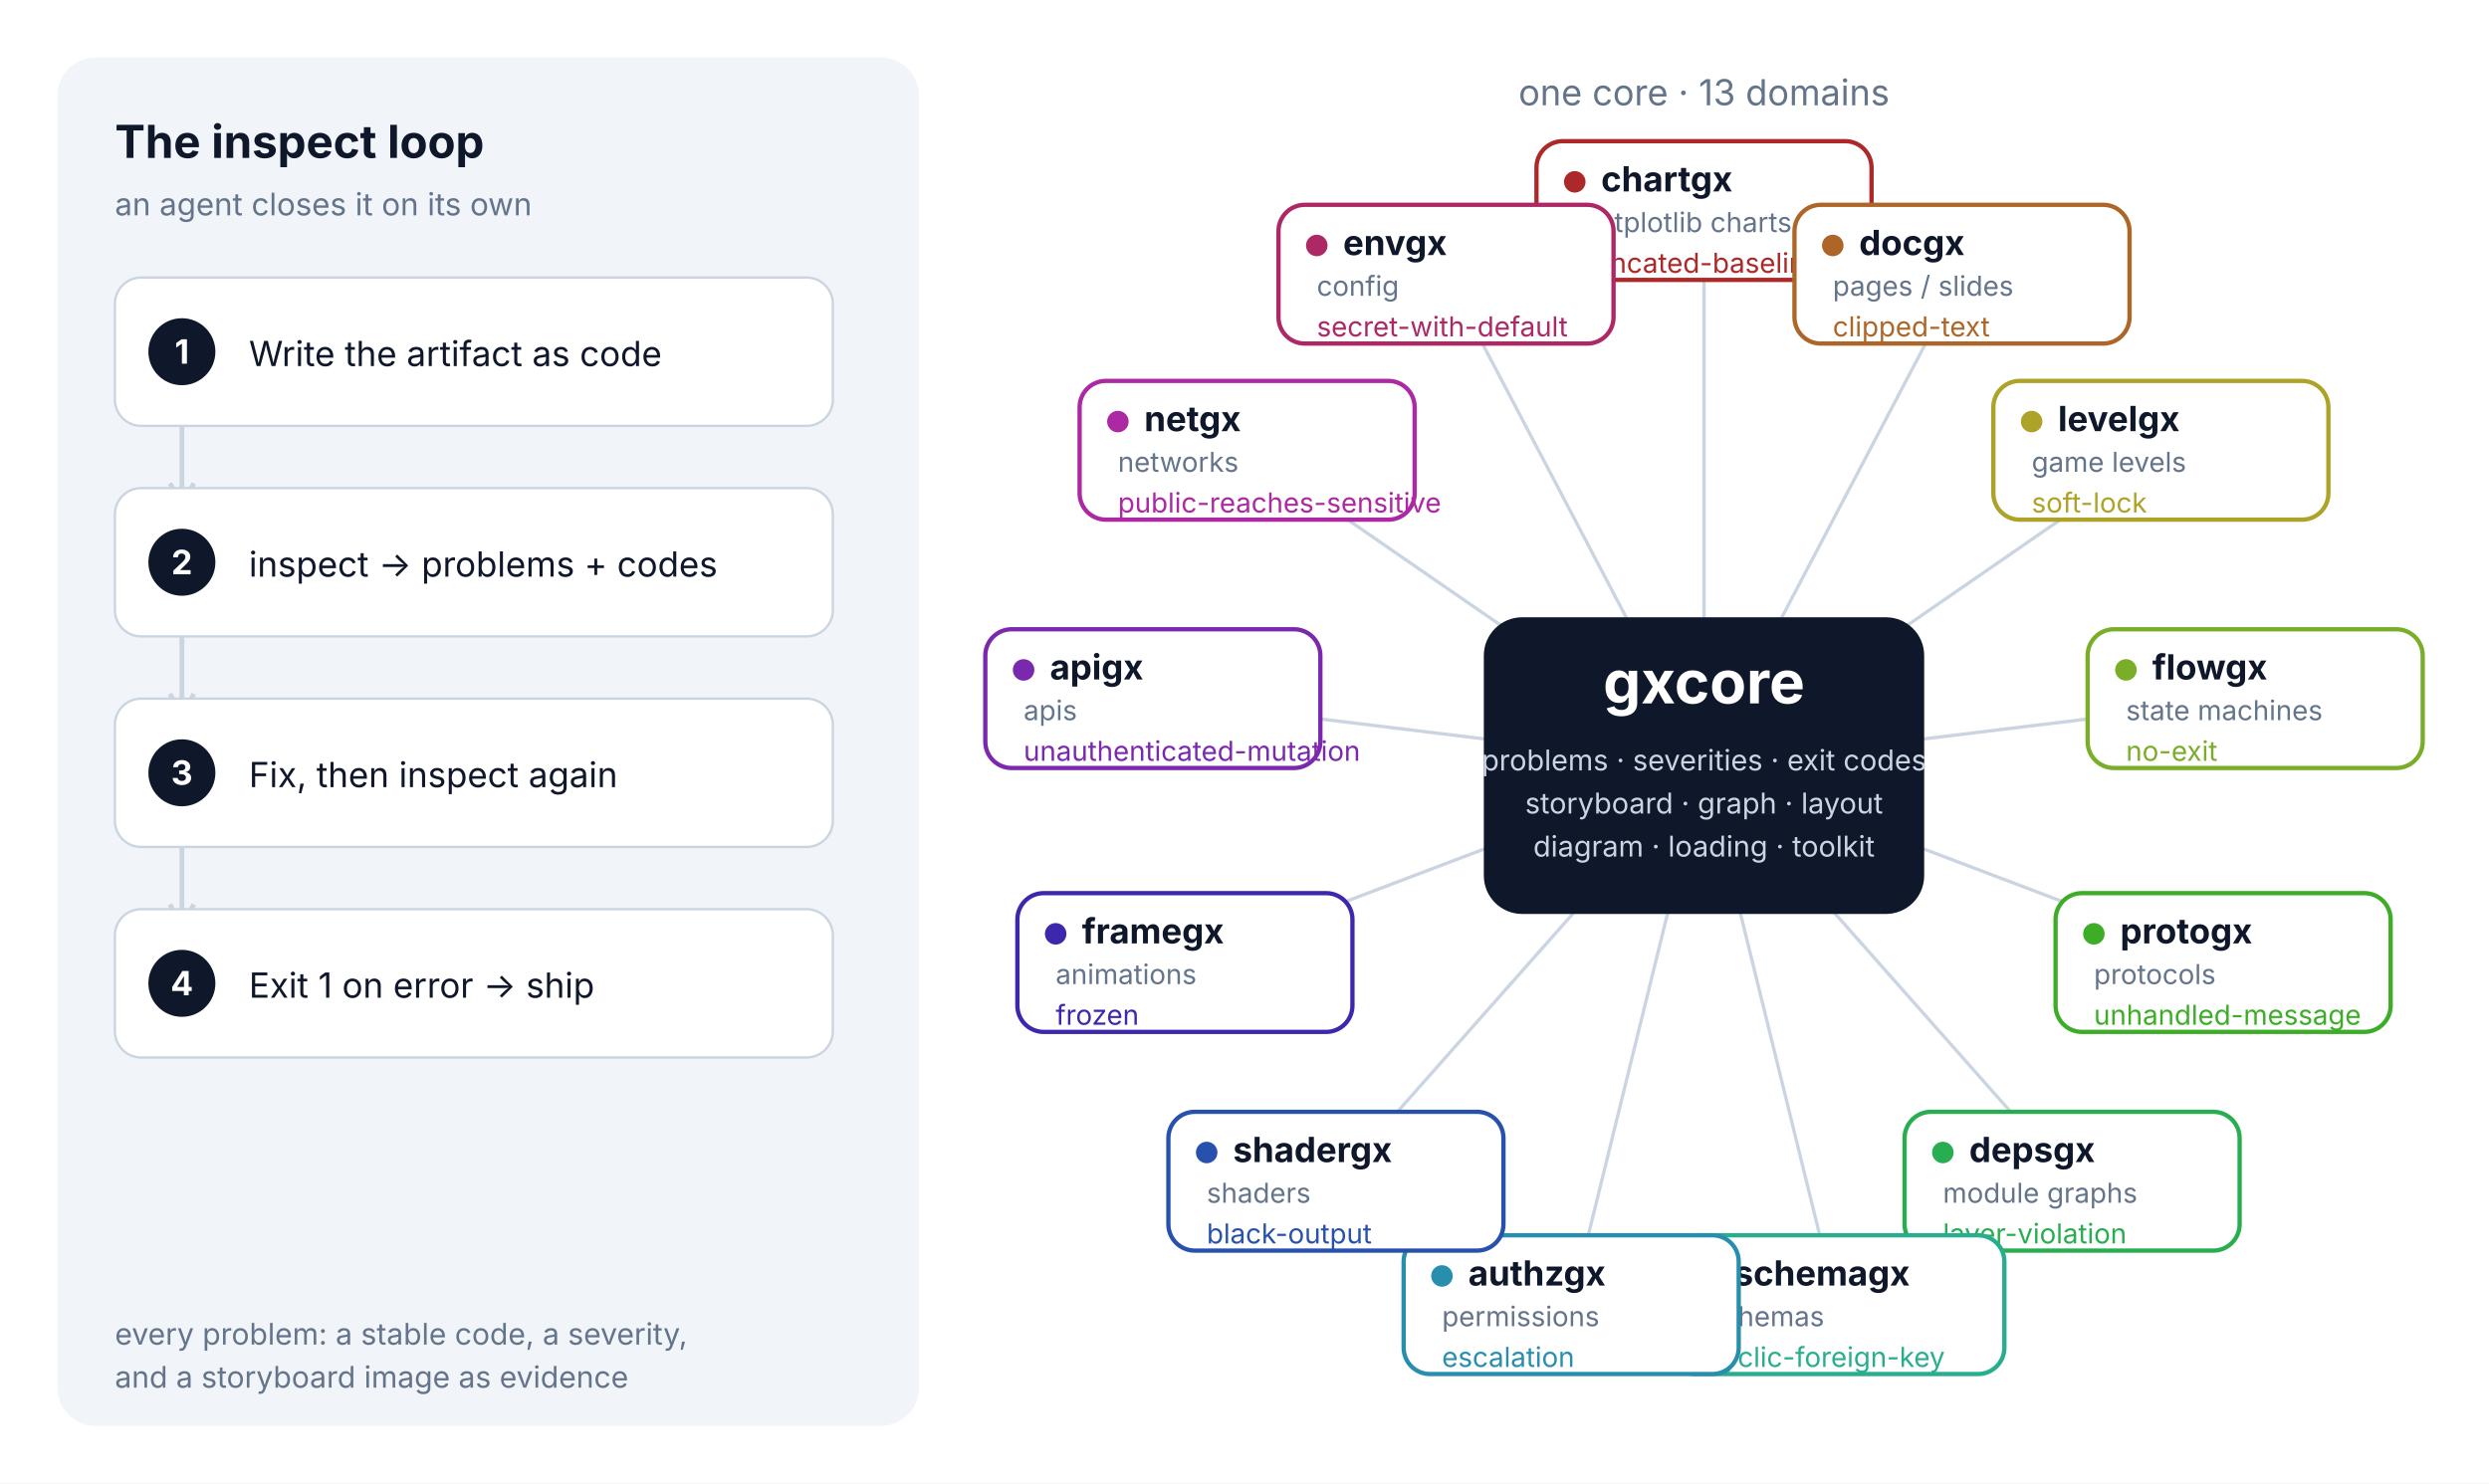
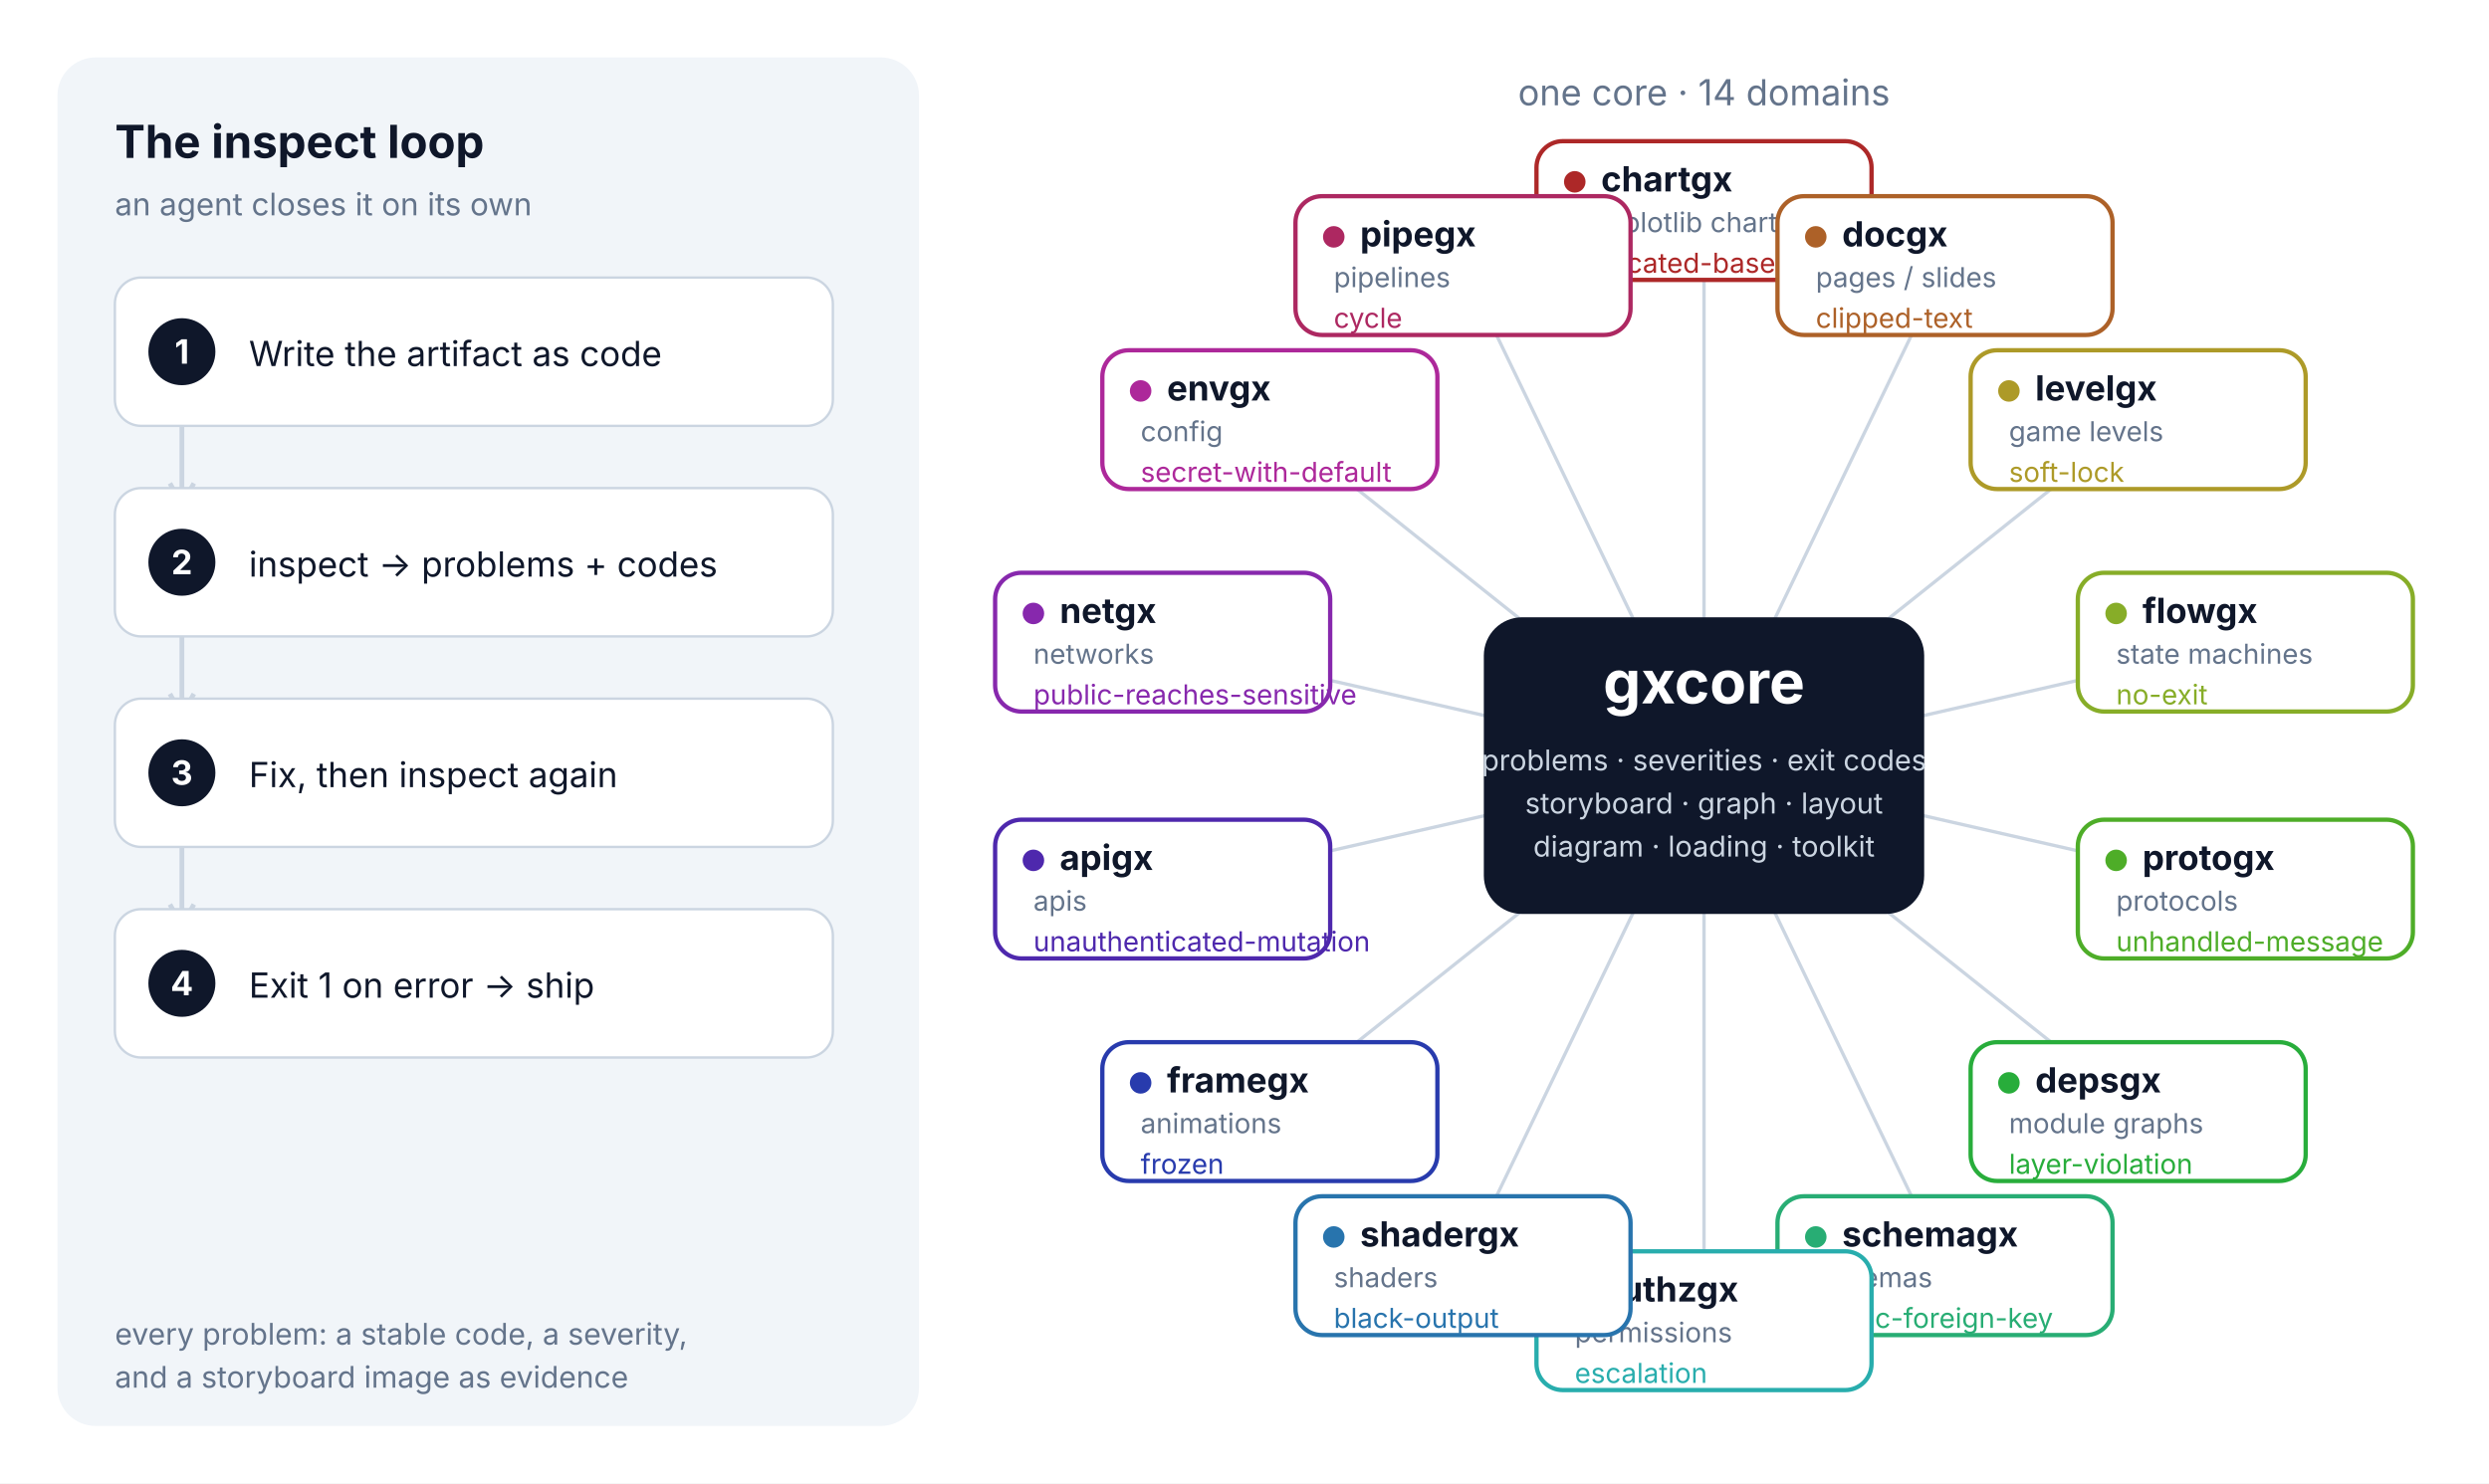
<svg xmlns="http://www.w3.org/2000/svg" width="1040" height="620" viewBox="0 0 1040 620" role="img" aria-labelledby="t d" font-family="Inter,Segoe UI,Helvetica,Arial,sans-serif">
  <rect width="1040" height="620" fill="#ffffff" />
  <rect x="24" y="24" width="360" height="572" rx="16" fill="#f1f5f9" />
  <text x="48" y="66" font-size="19" font-weight="700" fill="#0f172a">The inspect loop</text>
  <text x="48" y="90" font-size="13" fill="#64748b">an agent closes it on its own</text>
  <rect x="48" y="116.0" width="300" height="62" rx="11" fill="#ffffff" stroke="#cbd5e1" />
  <circle cx="76" cy="147.0" r="14" fill="#0f172a" />
  <text x="76" y="152.0" font-size="14" font-weight="700" fill="#ffffff" text-anchor="middle">1</text>
  <text x="104" y="153.0" font-size="14.5" fill="#0f172a">Write the artifact as code</text>
  <line x1="76" y1="178.0" x2="76" y2="204.0" stroke="#cbd5e1" stroke-width="2" />
  <path d="M71 202.0 L76 211.0 L81 202.0" fill="none" stroke="#cbd5e1" stroke-width="2" />
  <rect x="48" y="204.0" width="300" height="62" rx="11" fill="#ffffff" stroke="#cbd5e1" />
  <circle cx="76" cy="235.0" r="14" fill="#0f172a" />
  <text x="76" y="240.0" font-size="14" font-weight="700" fill="#ffffff" text-anchor="middle">2</text>
  <text x="104" y="241.0" font-size="14.5" fill="#0f172a">inspect → problems + codes</text>
  <line x1="76" y1="266.0" x2="76" y2="292.0" stroke="#cbd5e1" stroke-width="2" />
  <path d="M71 290.0 L76 299.0 L81 290.0" fill="none" stroke="#cbd5e1" stroke-width="2" />
  <rect x="48" y="292.0" width="300" height="62" rx="11" fill="#ffffff" stroke="#cbd5e1" />
  <circle cx="76" cy="323.0" r="14" fill="#0f172a" />
  <text x="76" y="328.0" font-size="14" font-weight="700" fill="#ffffff" text-anchor="middle">3</text>
  <text x="104" y="329.0" font-size="14.5" fill="#0f172a">Fix, then inspect again</text>
  <line x1="76" y1="354.0" x2="76" y2="380.0" stroke="#cbd5e1" stroke-width="2" />
  <path d="M71 378.0 L76 387.0 L81 378.0" fill="none" stroke="#cbd5e1" stroke-width="2" />
  <rect x="48" y="380.0" width="300" height="62" rx="11" fill="#ffffff" stroke="#cbd5e1" />
  <circle cx="76" cy="411.0" r="14" fill="#0f172a" />
  <text x="76" y="416.0" font-size="14" font-weight="700" fill="#ffffff" text-anchor="middle">4</text>
  <text x="104" y="417.0" font-size="14.5" fill="#0f172a">Exit 1 on error → ship</text>
  <text x="48" y="562" font-size="12.5" fill="#64748b">every problem: a stable code, a severity,</text>
  <text x="48" y="580" font-size="12.5" fill="#64748b">and a storyboard image as evidence</text>
-   <text x="712" y="44" font-size="15" fill="#64748b" text-anchor="middle">one core · 13 domains</text>
+   <text x="712" y="44" font-size="15" fill="#64748b" text-anchor="middle">one core · 14 domains</text>
  <line x1="712.0" y1="320.0" x2="712.0" y2="88.0" stroke="#cbd5e1" stroke-width="1.4" />
-   <line x1="712.0" y1="320.0" x2="819.8" y2="114.6" stroke="#cbd5e1" stroke-width="1.4" />
-   <line x1="712.0" y1="320.0" x2="902.9" y2="188.2" stroke="#cbd5e1" stroke-width="1.4" />
-   <line x1="712.0" y1="320.0" x2="942.3" y2="292.0" stroke="#cbd5e1" stroke-width="1.4" />
-   <line x1="712.0" y1="320.0" x2="928.9" y2="402.3" stroke="#cbd5e1" stroke-width="1.4" />
-   <line x1="712.0" y1="320.0" x2="865.8" y2="493.7" stroke="#cbd5e1" stroke-width="1.4" />
-   <line x1="712.0" y1="320.0" x2="767.5" y2="545.3" stroke="#cbd5e1" stroke-width="1.4" />
-   <line x1="712.0" y1="320.0" x2="656.5" y2="545.3" stroke="#cbd5e1" stroke-width="1.4" />
-   <line x1="712.0" y1="320.0" x2="558.2" y2="493.7" stroke="#cbd5e1" stroke-width="1.4" />
-   <line x1="712.0" y1="320.0" x2="495.1" y2="402.3" stroke="#cbd5e1" stroke-width="1.4" />
-   <line x1="712.0" y1="320.0" x2="481.7" y2="292.0" stroke="#cbd5e1" stroke-width="1.4" />
-   <line x1="712.0" y1="320.0" x2="521.1" y2="188.2" stroke="#cbd5e1" stroke-width="1.4" />
-   <line x1="712.0" y1="320.0" x2="604.2" y2="114.6" stroke="#cbd5e1" stroke-width="1.4" />
+   <line x1="712.0" y1="320.0" x2="812.7" y2="111.0" stroke="#cbd5e1" stroke-width="1.4" />
+   <line x1="712.0" y1="320.0" x2="893.4" y2="175.4" stroke="#cbd5e1" stroke-width="1.4" />
+   <line x1="712.0" y1="320.0" x2="938.2" y2="268.4" stroke="#cbd5e1" stroke-width="1.4" />
+   <line x1="712.0" y1="320.0" x2="938.2" y2="371.6" stroke="#cbd5e1" stroke-width="1.4" />
+   <line x1="712.0" y1="320.0" x2="893.4" y2="464.6" stroke="#cbd5e1" stroke-width="1.4" />
+   <line x1="712.0" y1="320.0" x2="812.7" y2="529.0" stroke="#cbd5e1" stroke-width="1.4" />
+   <line x1="712.0" y1="320.0" x2="712.0" y2="552.0" stroke="#cbd5e1" stroke-width="1.4" />
+   <line x1="712.0" y1="320.0" x2="611.3" y2="529.0" stroke="#cbd5e1" stroke-width="1.4" />
+   <line x1="712.0" y1="320.0" x2="530.6" y2="464.6" stroke="#cbd5e1" stroke-width="1.4" />
+   <line x1="712.0" y1="320.0" x2="485.8" y2="371.6" stroke="#cbd5e1" stroke-width="1.4" />
+   <line x1="712.0" y1="320.0" x2="485.8" y2="268.4" stroke="#cbd5e1" stroke-width="1.4" />
+   <line x1="712.0" y1="320.0" x2="530.6" y2="175.4" stroke="#cbd5e1" stroke-width="1.4" />
+   <line x1="712.0" y1="320.0" x2="611.3" y2="111.0" stroke="#cbd5e1" stroke-width="1.4" />
  <rect x="620" y="258" width="184" height="124" rx="16" fill="#0f172a" />
  <text x="712" y="294" font-size="25" font-weight="700" fill="#ffffff" text-anchor="middle">gxcore</text>
  <text x="712" y="322" font-size="12" fill="#cbd5e1" text-anchor="middle">problems · severities · exit codes</text>
  <text x="712" y="340" font-size="12" fill="#cbd5e1" text-anchor="middle">storyboard · graph · layout</text>
  <text x="712" y="358" font-size="12" fill="#cbd5e1" text-anchor="middle">diagram · loading · toolkit</text>
  <rect x="642.0" y="59.0" width="140.0" height="58.0" rx="11" fill="#ffffff" stroke="#ad2828" stroke-width="1.8" />
  <circle cx="658.0" cy="76.0" r="4.5" fill="#ad2828" />
  <text x="669.0" y="80.0" font-size="14.5" font-weight="700" fill="#0f172a">chartgx</text>
  <text x="658.0" y="97.0" font-size="11.5" fill="#64748b">matplotlib charts</text>
  <text x="658.0" y="114.0" font-size="11.5" fill="#ad2828">truncated-baseline</text>
-   <rect x="749.8" y="85.6" width="140.0" height="58.0" rx="11" fill="#ffffff" stroke="#ad6528" stroke-width="1.8" />
-   <circle cx="765.8" cy="102.6" r="4.5" fill="#ad6528" />
-   <text x="776.8" y="106.6" font-size="14.5" font-weight="700" fill="#0f172a">docgx</text>
-   <text x="765.8" y="123.6" font-size="11.5" fill="#64748b">pages / slides</text>
-   <text x="765.8" y="140.6" font-size="11.5" fill="#ad6528">clipped-text</text>
-   <rect x="832.9" y="159.2" width="140.0" height="58.0" rx="11" fill="#ffffff" stroke="#ada328" stroke-width="1.8" />
-   <circle cx="848.9" cy="176.2" r="4.5" fill="#ada328" />
-   <text x="859.9" y="180.2" font-size="14.5" font-weight="700" fill="#0f172a">levelgx</text>
-   <text x="848.9" y="197.2" font-size="11.5" fill="#64748b">game levels</text>
-   <text x="848.9" y="214.2" font-size="11.5" fill="#ada328">soft-lock</text>
-   <rect x="872.3" y="263.0" width="140.0" height="58.0" rx="11" fill="#ffffff" stroke="#7aad28" stroke-width="1.8" />
-   <circle cx="888.3" cy="280.0" r="4.5" fill="#7aad28" />
-   <text x="899.3" y="284.0" font-size="14.5" font-weight="700" fill="#0f172a">flowgx</text>
-   <text x="888.3" y="301.0" font-size="11.5" fill="#64748b">state machines</text>
-   <text x="888.3" y="318.0" font-size="11.5" fill="#7aad28">no-exit</text>
-   <rect x="858.9" y="373.3" width="140.0" height="58.0" rx="11" fill="#ffffff" stroke="#3dad28" stroke-width="1.8" />
-   <circle cx="874.9" cy="390.3" r="4.5" fill="#3dad28" />
-   <text x="885.9" y="394.3" font-size="14.5" font-weight="700" fill="#0f172a">protogx</text>
-   <text x="874.9" y="411.3" font-size="11.5" fill="#64748b">protocols</text>
-   <text x="874.9" y="428.3" font-size="11.5" fill="#3dad28">unhandled-message</text>
-   <rect x="795.8" y="464.7" width="140.0" height="58.0" rx="11" fill="#ffffff" stroke="#28ad51" stroke-width="1.8" />
-   <circle cx="811.8" cy="481.7" r="4.5" fill="#28ad51" />
-   <text x="822.8" y="485.7" font-size="14.5" font-weight="700" fill="#0f172a">depsgx</text>
-   <text x="811.8" y="502.7" font-size="11.5" fill="#64748b">module graphs</text>
-   <text x="811.8" y="519.7" font-size="11.5" fill="#28ad51">layer-violation</text>
-   <rect x="697.5" y="516.3" width="140.0" height="58.0" rx="11" fill="#ffffff" stroke="#28ad8e" stroke-width="1.8" />
-   <circle cx="713.5" cy="533.3" r="4.5" fill="#28ad8e" />
-   <text x="724.5" y="537.3" font-size="14.5" font-weight="700" fill="#0f172a">schemagx</text>
-   <text x="713.5" y="554.3" font-size="11.5" fill="#64748b">schemas</text>
-   <text x="713.5" y="571.3" font-size="11.5" fill="#28ad8e">cyclic-foreign-key</text>
-   <rect x="586.5" y="516.3" width="140.0" height="58.0" rx="11" fill="#ffffff" stroke="#288ead" stroke-width="1.8" />
-   <circle cx="602.5" cy="533.3" r="4.5" fill="#288ead" />
-   <text x="613.5" y="537.3" font-size="14.5" font-weight="700" fill="#0f172a">authzgx</text>
-   <text x="602.5" y="554.3" font-size="11.5" fill="#64748b">permissions</text>
-   <text x="602.5" y="571.3" font-size="11.5" fill="#288ead">escalation</text>
-   <rect x="488.2" y="464.7" width="140.0" height="58.0" rx="11" fill="#ffffff" stroke="#2851ad" stroke-width="1.8" />
-   <circle cx="504.2" cy="481.7" r="4.5" fill="#2851ad" />
-   <text x="515.2" y="485.7" font-size="14.5" font-weight="700" fill="#0f172a">shadergx</text>
-   <text x="504.2" y="502.7" font-size="11.5" fill="#64748b">shaders</text>
-   <text x="504.2" y="519.7" font-size="11.5" fill="#2851ad">black-output</text>
-   <rect x="425.1" y="373.3" width="140.0" height="58.0" rx="11" fill="#ffffff" stroke="#3d28ad" stroke-width="1.8" />
-   <circle cx="441.1" cy="390.3" r="4.5" fill="#3d28ad" />
-   <text x="452.1" y="394.3" font-size="14.5" font-weight="700" fill="#0f172a">framegx</text>
-   <text x="441.1" y="411.3" font-size="11.5" fill="#64748b">animations</text>
-   <text x="441.1" y="428.3" font-size="11.5" fill="#3d28ad">frozen</text>
-   <rect x="411.7" y="263.0" width="140.0" height="58.0" rx="11" fill="#ffffff" stroke="#7a28ad" stroke-width="1.8" />
-   <circle cx="427.7" cy="280.0" r="4.5" fill="#7a28ad" />
-   <text x="438.7" y="284.0" font-size="14.5" font-weight="700" fill="#0f172a">apigx</text>
-   <text x="427.7" y="301.0" font-size="11.5" fill="#64748b">apis</text>
-   <text x="427.7" y="318.0" font-size="11.5" fill="#7a28ad">unauthenticated-mutation</text>
-   <rect x="451.1" y="159.2" width="140.0" height="58.0" rx="11" fill="#ffffff" stroke="#ad28a3" stroke-width="1.8" />
-   <circle cx="467.1" cy="176.2" r="4.5" fill="#ad28a3" />
-   <text x="478.1" y="180.2" font-size="14.5" font-weight="700" fill="#0f172a">netgx</text>
-   <text x="467.1" y="197.2" font-size="11.5" fill="#64748b">networks</text>
-   <text x="467.1" y="214.2" font-size="11.5" fill="#ad28a3">public-reaches-sensitive</text>
-   <rect x="534.2" y="85.6" width="140.0" height="58.0" rx="11" fill="#ffffff" stroke="#ad2865" stroke-width="1.8" />
-   <circle cx="550.2" cy="102.6" r="4.5" fill="#ad2865" />
-   <text x="561.2" y="106.6" font-size="14.5" font-weight="700" fill="#0f172a">envgx</text>
-   <text x="550.2" y="123.6" font-size="11.5" fill="#64748b">config</text>
-   <text x="550.2" y="140.6" font-size="11.5" fill="#ad2865">secret-with-default</text>
+   <rect x="742.7" y="82.0" width="140.0" height="58.0" rx="11" fill="#ffffff" stroke="#ad6128" stroke-width="1.8" />
+   <circle cx="758.7" cy="99.0" r="4.5" fill="#ad6128" />
+   <text x="769.7" y="103.0" font-size="14.5" font-weight="700" fill="#0f172a">docgx</text>
+   <text x="758.7" y="120.0" font-size="11.5" fill="#64748b">pages / slides</text>
+   <text x="758.7" y="137.0" font-size="11.5" fill="#ad6128">clipped-text</text>
+   <rect x="823.4" y="146.4" width="140.0" height="58.0" rx="11" fill="#ffffff" stroke="#ad9a28" stroke-width="1.8" />
+   <circle cx="839.4" cy="163.4" r="4.5" fill="#ad9a28" />
+   <text x="850.4" y="167.4" font-size="14.5" font-weight="700" fill="#0f172a">levelgx</text>
+   <text x="839.4" y="184.4" font-size="11.5" fill="#64748b">game levels</text>
+   <text x="839.4" y="201.4" font-size="11.5" fill="#ad9a28">soft-lock</text>
+   <rect x="868.2" y="239.4" width="140.0" height="58.0" rx="11" fill="#ffffff" stroke="#87ad28" stroke-width="1.8" />
+   <circle cx="884.2" cy="256.4" r="4.5" fill="#87ad28" />
+   <text x="895.2" y="260.4" font-size="14.5" font-weight="700" fill="#0f172a">flowgx</text>
+   <text x="884.2" y="277.4" font-size="11.5" fill="#64748b">state machines</text>
+   <text x="884.2" y="294.4" font-size="11.5" fill="#87ad28">no-exit</text>
+   <rect x="868.2" y="342.6" width="140.0" height="58.0" rx="11" fill="#ffffff" stroke="#4ead28" stroke-width="1.8" />
+   <circle cx="884.2" cy="359.6" r="4.5" fill="#4ead28" />
+   <text x="895.2" y="363.6" font-size="14.5" font-weight="700" fill="#0f172a">protogx</text>
+   <text x="884.2" y="380.6" font-size="11.5" fill="#64748b">protocols</text>
+   <text x="884.2" y="397.6" font-size="11.5" fill="#4ead28">unhandled-message</text>
+   <rect x="823.4" y="435.6" width="140.0" height="58.0" rx="11" fill="#ffffff" stroke="#28ad3b" stroke-width="1.8" />
+   <circle cx="839.4" cy="452.6" r="4.5" fill="#28ad3b" />
+   <text x="850.4" y="456.6" font-size="14.5" font-weight="700" fill="#0f172a">depsgx</text>
+   <text x="839.4" y="473.6" font-size="11.5" fill="#64748b">module graphs</text>
+   <text x="839.4" y="490.6" font-size="11.5" fill="#28ad3b">layer-violation</text>
+   <rect x="742.7" y="500.0" width="140.0" height="58.0" rx="11" fill="#ffffff" stroke="#28ad74" stroke-width="1.8" />
+   <circle cx="758.7" cy="517.0" r="4.5" fill="#28ad74" />
+   <text x="769.7" y="521.0" font-size="14.5" font-weight="700" fill="#0f172a">schemagx</text>
+   <text x="758.7" y="538.0" font-size="11.5" fill="#64748b">schemas</text>
+   <text x="758.7" y="555.0" font-size="11.5" fill="#28ad74">cyclic-foreign-key</text>
+   <rect x="642.0" y="523.0" width="140.0" height="58.0" rx="11" fill="#ffffff" stroke="#28adad" stroke-width="1.8" />
+   <circle cx="658.0" cy="540.0" r="4.5" fill="#28adad" />
+   <text x="669.0" y="544.0" font-size="14.5" font-weight="700" fill="#0f172a">authzgx</text>
+   <text x="658.0" y="561.0" font-size="11.5" fill="#64748b">permissions</text>
+   <text x="658.0" y="578.0" font-size="11.5" fill="#28adad">escalation</text>
+   <rect x="541.3" y="500.0" width="140.0" height="58.0" rx="11" fill="#ffffff" stroke="#2874ad" stroke-width="1.8" />
+   <circle cx="557.3" cy="517.0" r="4.5" fill="#2874ad" />
+   <text x="568.3" y="521.0" font-size="14.5" font-weight="700" fill="#0f172a">shadergx</text>
+   <text x="557.3" y="538.0" font-size="11.5" fill="#64748b">shaders</text>
+   <text x="557.3" y="555.0" font-size="11.5" fill="#2874ad">black-output</text>
+   <rect x="460.6" y="435.6" width="140.0" height="58.0" rx="11" fill="#ffffff" stroke="#283bad" stroke-width="1.8" />
+   <circle cx="476.6" cy="452.6" r="4.5" fill="#283bad" />
+   <text x="487.6" y="456.6" font-size="14.5" font-weight="700" fill="#0f172a">framegx</text>
+   <text x="476.6" y="473.6" font-size="11.5" fill="#64748b">animations</text>
+   <text x="476.6" y="490.6" font-size="11.5" fill="#283bad">frozen</text>
+   <rect x="415.8" y="342.6" width="140.0" height="58.0" rx="11" fill="#ffffff" stroke="#4e28ad" stroke-width="1.8" />
+   <circle cx="431.8" cy="359.6" r="4.5" fill="#4e28ad" />
+   <text x="442.8" y="363.6" font-size="14.5" font-weight="700" fill="#0f172a">apigx</text>
+   <text x="431.8" y="380.6" font-size="11.5" fill="#64748b">apis</text>
+   <text x="431.8" y="397.6" font-size="11.5" fill="#4e28ad">unauthenticated-mutation</text>
+   <rect x="415.8" y="239.4" width="140.0" height="58.0" rx="11" fill="#ffffff" stroke="#8728ad" stroke-width="1.8" />
+   <circle cx="431.8" cy="256.4" r="4.5" fill="#8728ad" />
+   <text x="442.8" y="260.4" font-size="14.5" font-weight="700" fill="#0f172a">netgx</text>
+   <text x="431.8" y="277.4" font-size="11.5" fill="#64748b">networks</text>
+   <text x="431.8" y="294.4" font-size="11.5" fill="#8728ad">public-reaches-sensitive</text>
+   <rect x="460.6" y="146.4" width="140.0" height="58.0" rx="11" fill="#ffffff" stroke="#ad289a" stroke-width="1.8" />
+   <circle cx="476.6" cy="163.4" r="4.5" fill="#ad289a" />
+   <text x="487.6" y="167.4" font-size="14.5" font-weight="700" fill="#0f172a">envgx</text>
+   <text x="476.6" y="184.4" font-size="11.5" fill="#64748b">config</text>
+   <text x="476.6" y="201.4" font-size="11.5" fill="#ad289a">secret-with-default</text>
+   <rect x="541.3" y="82.0" width="140.0" height="58.0" rx="11" fill="#ffffff" stroke="#ad2861" stroke-width="1.8" />
+   <circle cx="557.3" cy="99.0" r="4.5" fill="#ad2861" />
+   <text x="568.3" y="103.0" font-size="14.5" font-weight="700" fill="#0f172a">pipegx</text>
+   <text x="557.3" y="120.0" font-size="11.5" fill="#64748b">pipelines</text>
+   <text x="557.3" y="137.0" font-size="11.5" fill="#ad2861">cycle</text>
</svg>
